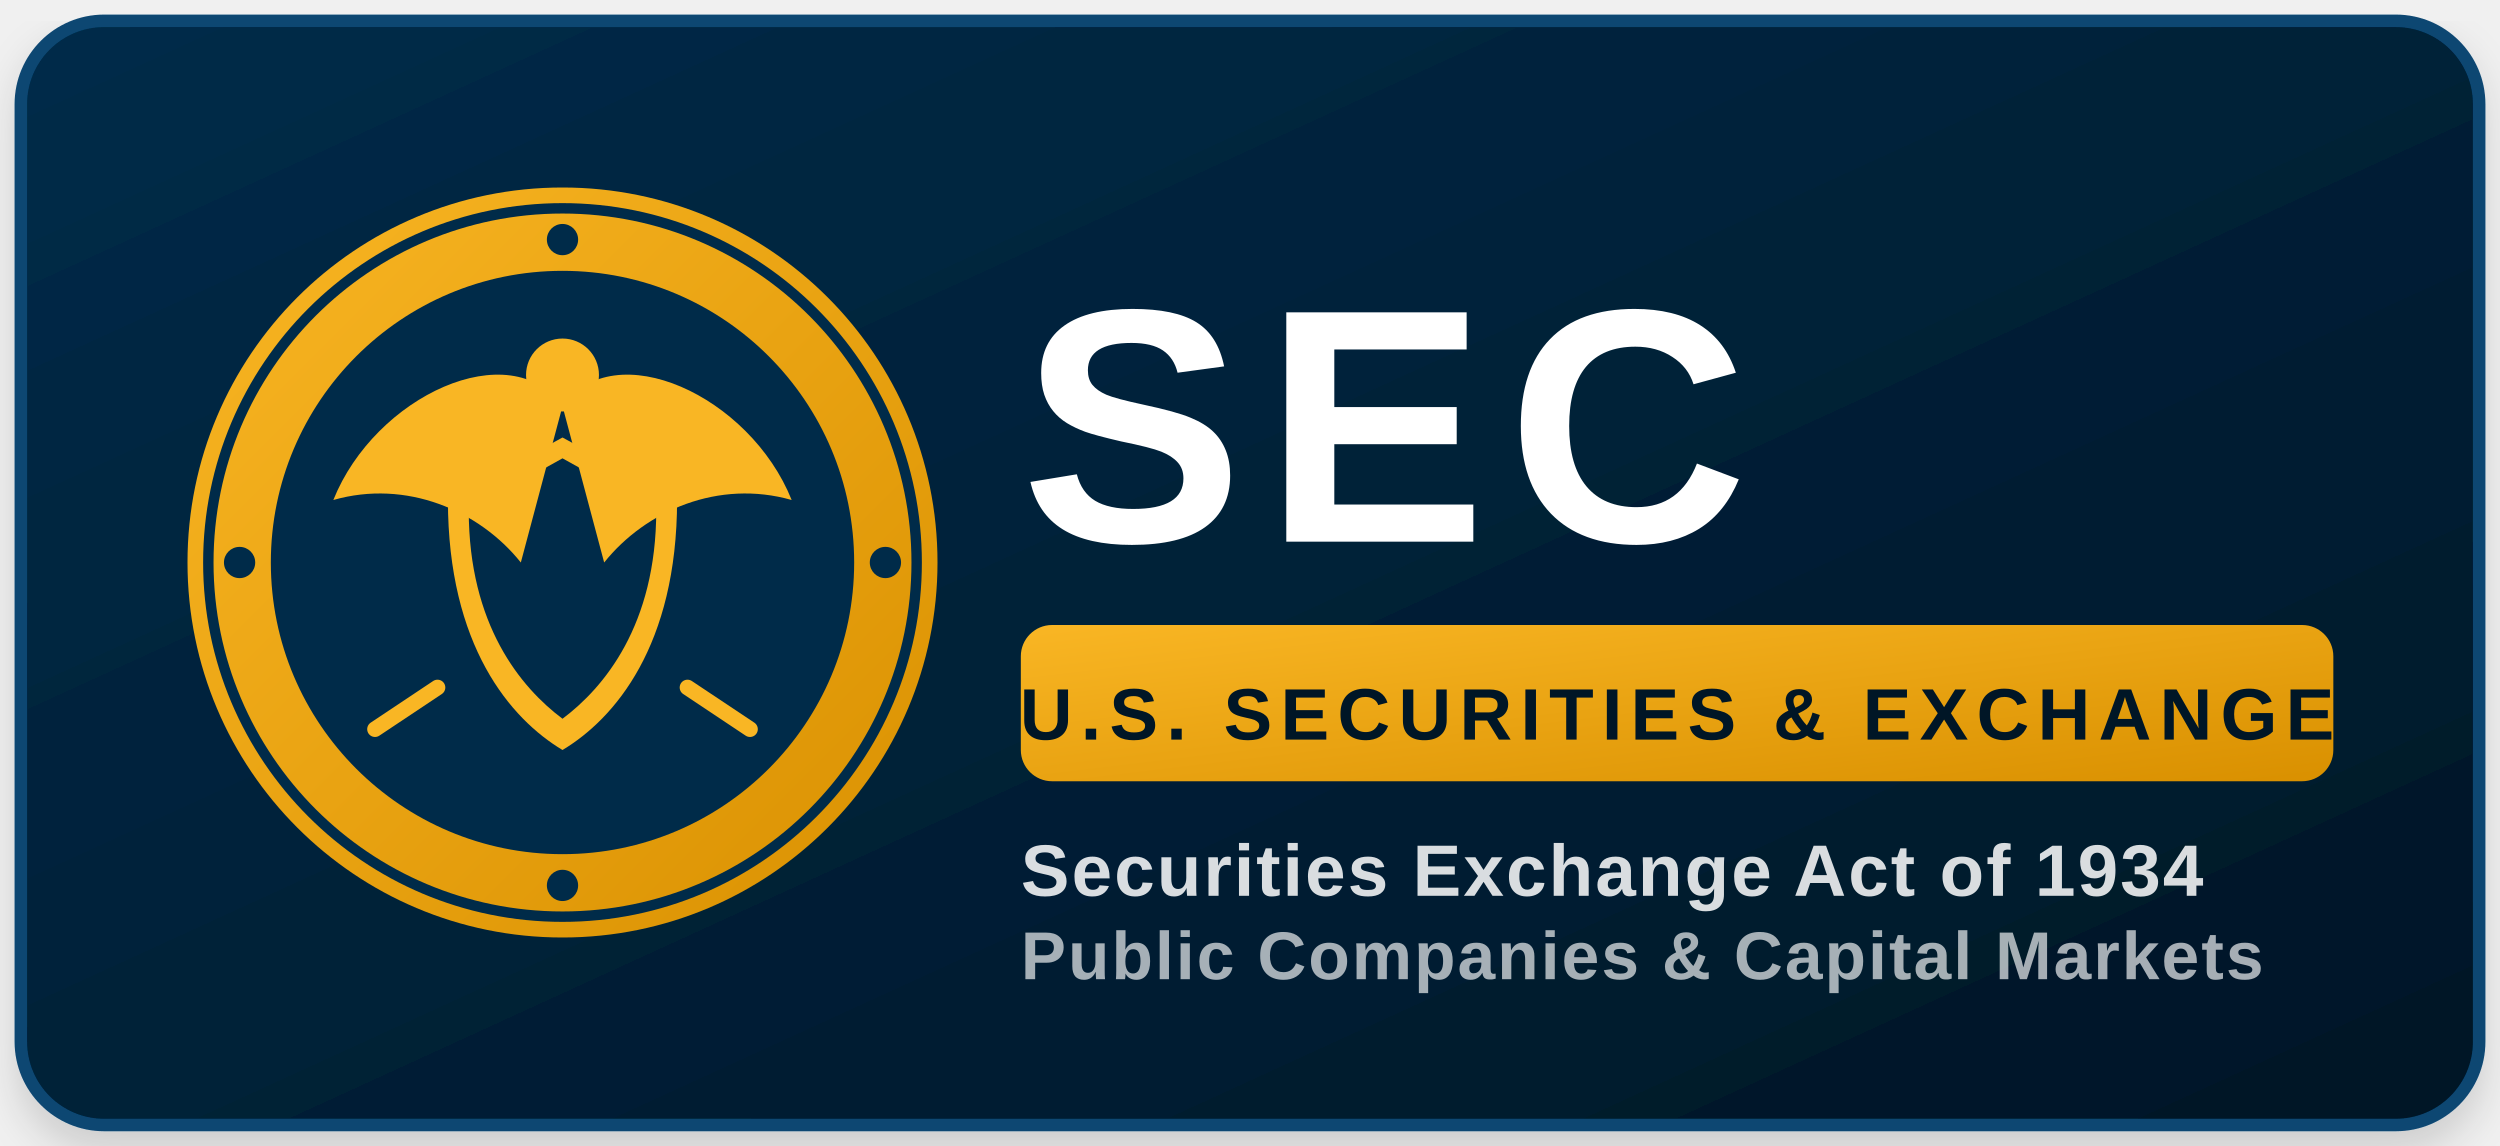
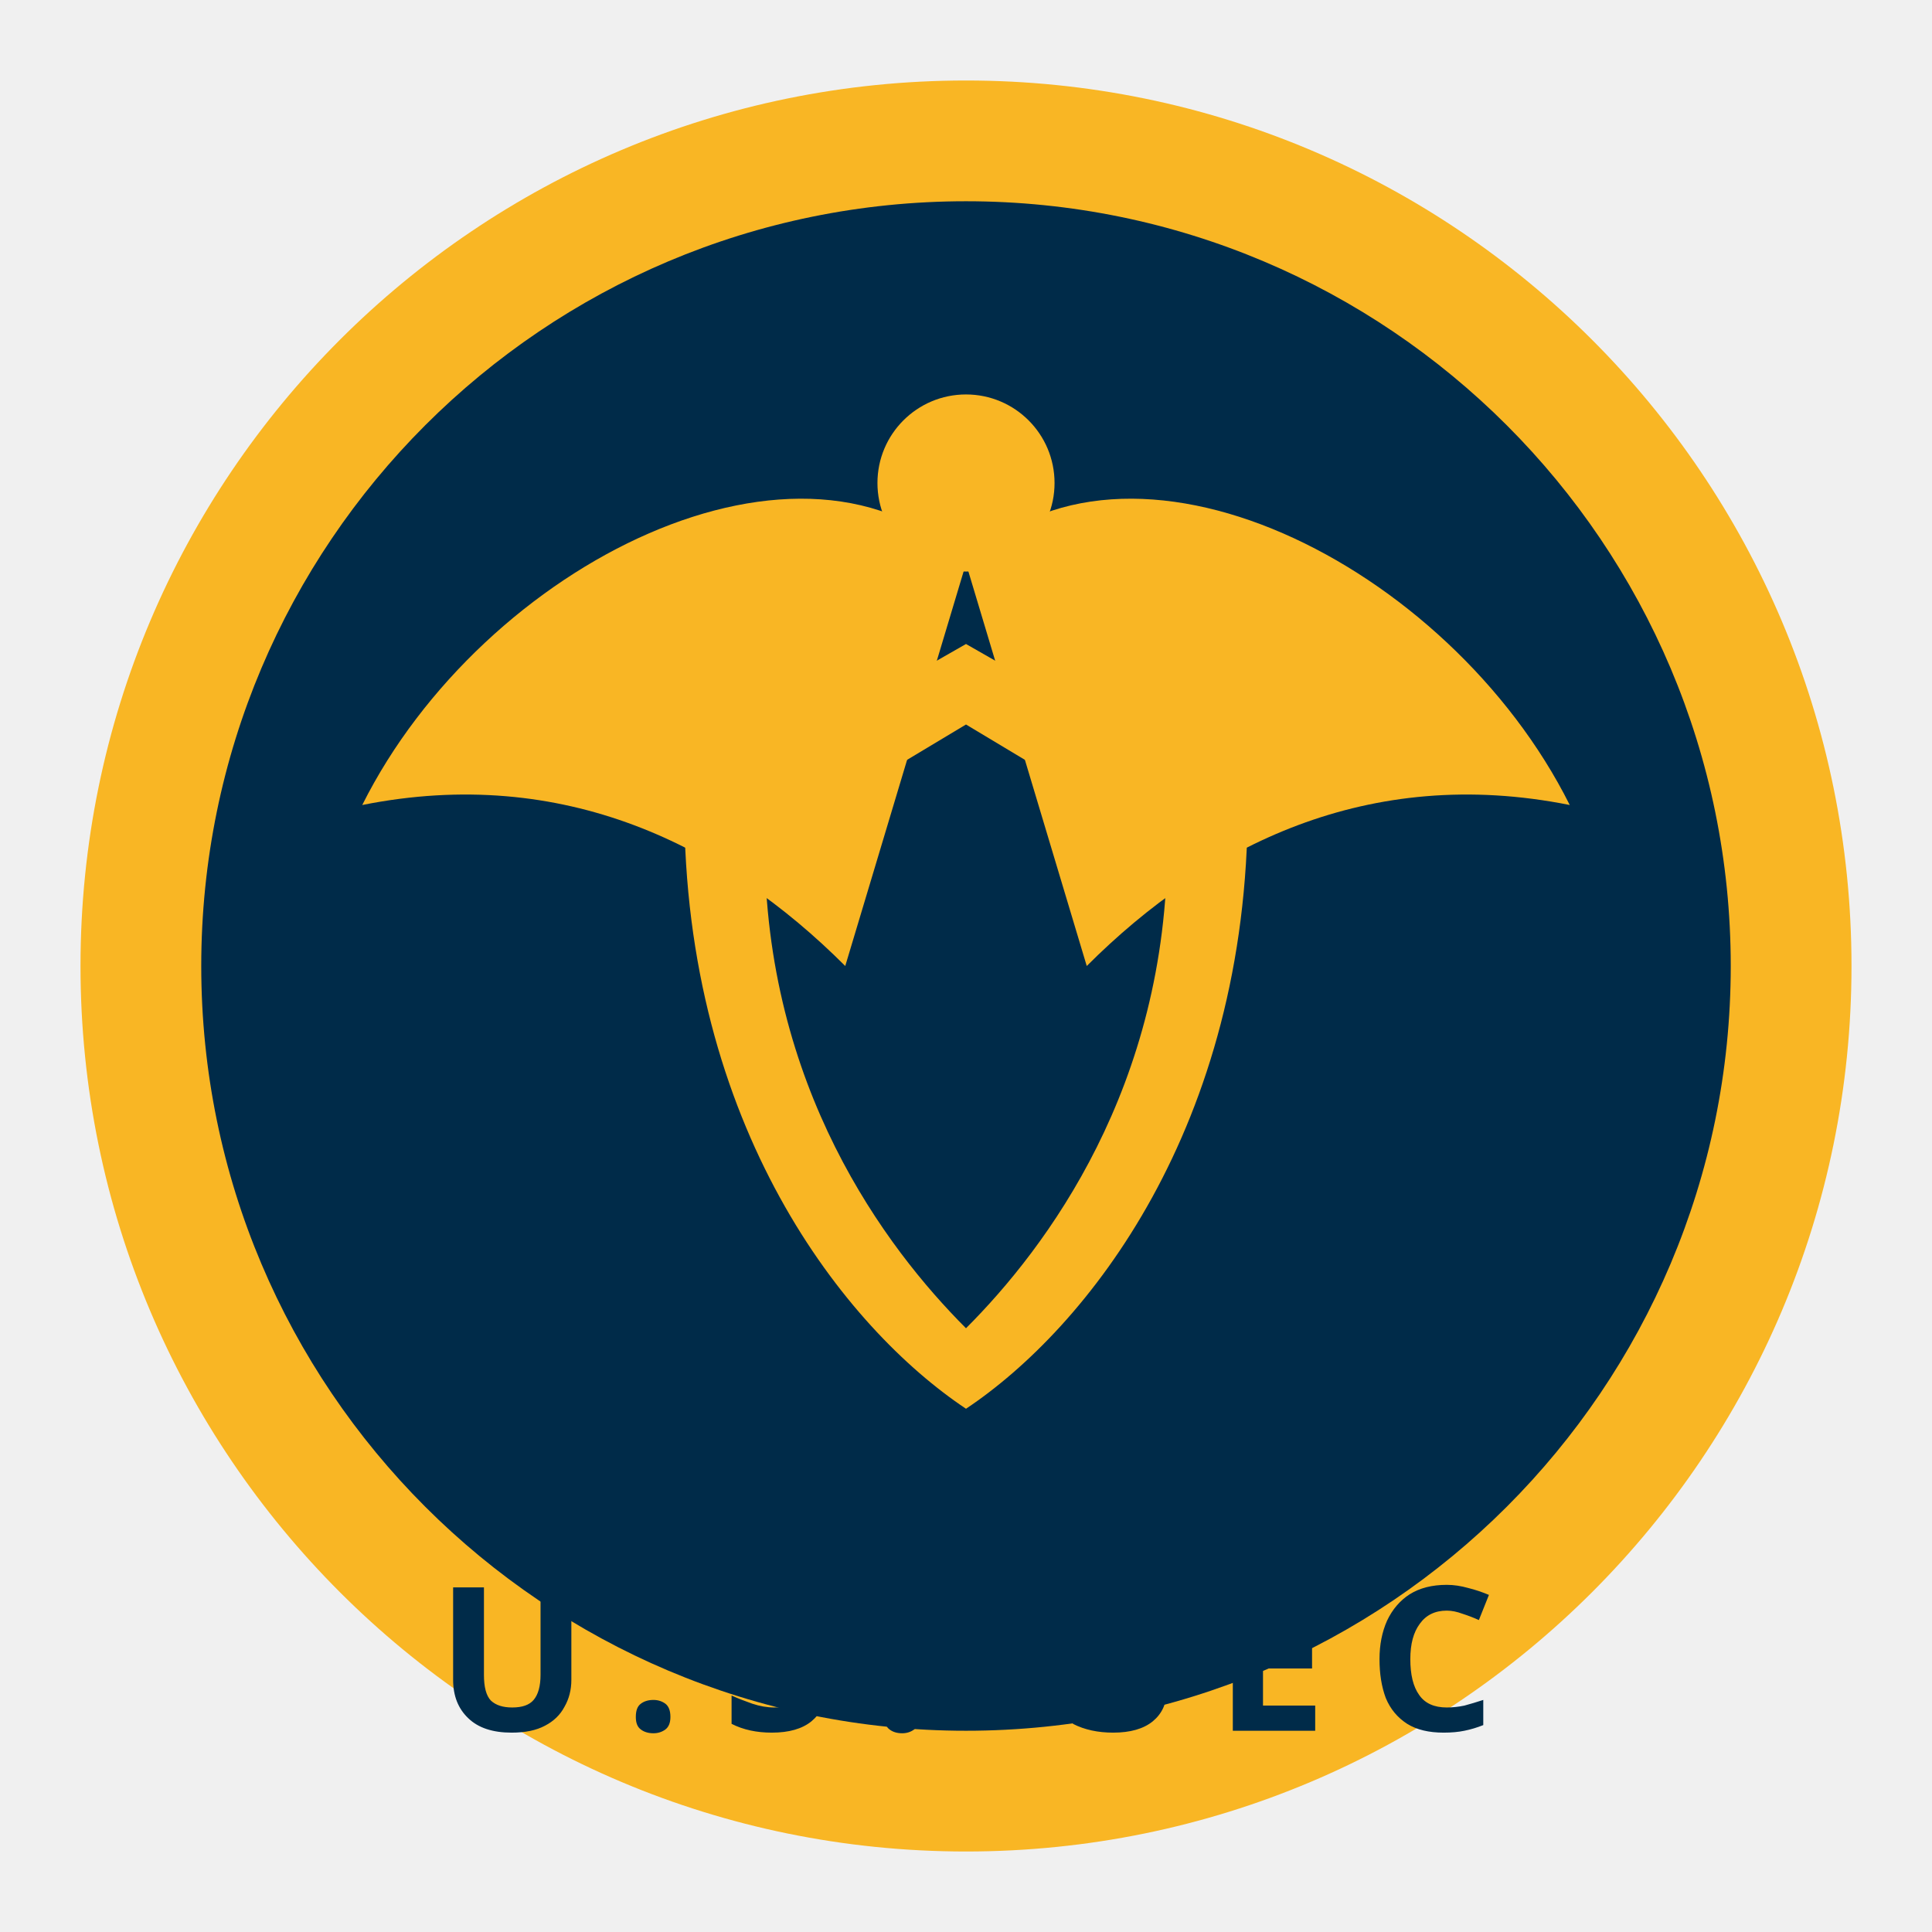
- <svg xmlns="http://www.w3.org/2000/svg" viewBox="0 0 240 110" width="100%" height="100%">
-   <defs>
-     <linearGradient id="secBadgeGrad" x1="0%" y1="0%" x2="100%" y2="100%">
-       <stop offset="0%" stop-color="#002B49" />
-       <stop offset="100%" stop-color="#001626" />
-     </linearGradient>
-     <linearGradient id="secGoldGrad" x1="0%" y1="0%" x2="100%" y2="100%">
-       <stop offset="0%" stop-color="#F9B624" />
-       <stop offset="100%" stop-color="#D99000" />
-     </linearGradient>
-     <filter id="secDrop" x="-10%" y="-10%" width="120%" height="120%">
-       <feDropShadow dx="0" dy="2" stdDeviation="2" flood-opacity="0.15" />
-     </filter>
-   </defs>
-   <rect x="2" y="2" width="236" height="106" rx="8" fill="url(#secBadgeGrad)" filter="url(#secDrop)" stroke="#0A4672" stroke-width="1.2" />
-   <g transform="translate(16, 16)">
-     <circle cx="38" cy="38" r="36" fill="url(#secGoldGrad)" />
-     <circle cx="38" cy="38" r="34" fill="none" stroke="#002B49" stroke-width="1" />
-     <circle cx="38" cy="38" r="28" fill="#002B49" />
-     <path d="M 38 26 L 49 32 C 49 46 43 53 38 56 C 33 53 27 46 27 32 Z" fill="#F9B624" />
-     <path d="M 38 28 L 47 33 C 47 44 42 50 38 53 C 34 50 29 44 29 33 Z" fill="#002B49" />
-     <path d="M 38 23 C 33 16 20 22 16 32 C 23 30 30 33 34 38 Z" fill="#F9B624" />
-     <path d="M 38 23 C 43 16 56 22 60 32 C 53 30 46 33 42 38 Z" fill="#F9B624" />
-     <path d="M 38 18 L 41 22 L 35 22 Z" fill="#F9B624" />
-     <circle cx="38" cy="20" r="3.5" fill="#F9B624" />
-     <line x1="26" y1="50" x2="20" y2="54" stroke="#F9B624" stroke-width="1.5" stroke-linecap="round" />
-     <line x1="50" y1="50" x2="56" y2="54" stroke="#F9B624" stroke-width="1.5" stroke-linecap="round" />
-     <circle cx="38" cy="7" r="1.5" fill="#002B49" />
-     <circle cx="38" cy="69" r="1.5" fill="#002B49" />
-     <circle cx="7" cy="38" r="1.5" fill="#002B49" />
-     <circle cx="69" cy="38" r="1.5" fill="#002B49" />
-   </g>
-   <g transform="translate(98, 24)">
-     <text x="0" y="28" font-family="'Arial Black', 'Helvetica Neue', Arial, sans-serif" font-weight="900" font-size="32" fill="#FFFFFF" letter-spacing="2">SEC</text>
-     <rect x="0" y="36" width="126" height="15" rx="3" fill="url(#secGoldGrad)" />
-     <text x="63" y="47" text-anchor="middle" font-family="'Helvetica Neue', Arial, sans-serif" font-weight="900" font-size="7" fill="#001626" letter-spacing="0.8">U.S. SECURITIES &amp; EXCHANGE</text>
-     <text x="0" y="62" font-family="'Helvetica Neue', Arial, sans-serif" font-weight="700" font-size="7" fill="rgba(255,255,255,0.85)" letter-spacing="0.2">Securities Exchange Act of 1934</text>
-     <text x="0" y="70" font-family="'Helvetica Neue', Arial, sans-serif" font-weight="600" font-size="6.5" fill="rgba(255,255,255,0.65)" letter-spacing="0.2">Public Companies &amp; Capital Markets</text>
-   </g>
+ <svg xmlns="http://www.w3.org/2000/svg" viewBox="0 0 48 48" width="100%" height="100%">
+   <circle cx="24" cy="24" r="22" fill="#F9B624" />
+   <circle cx="24" cy="24" r="19" fill="#002B49" />
+   <path d="M 24 16 L 31 20 C 31 28 27 33 24 35 C 21 33 17 28 17 20 Z" fill="#F9B624" />
+   <path d="M 24 18 L 29 21 C 29 27 26 31 24 33 C 22 31 19 27 19 21 Z" fill="#002B49" />
+   <path d="M 24 14 C 20 10 12 14 9 20 C 14 19 18 21 21 24 Z" fill="#F9B624" />
+   <path d="M 24 14 C 28 10 36 14 39 20 C 34 19 30 21 27 24 Z" fill="#F9B624" />
+   <circle cx="24" cy="12" r="2.2" fill="#F9B624" />
+   <text x="24" y="43" text-anchor="middle" font-family="'Arial Black', sans-serif" font-weight="900" font-size="5" fill="#002B49" letter-spacing="1">U.S. SEC</text>
</svg>
